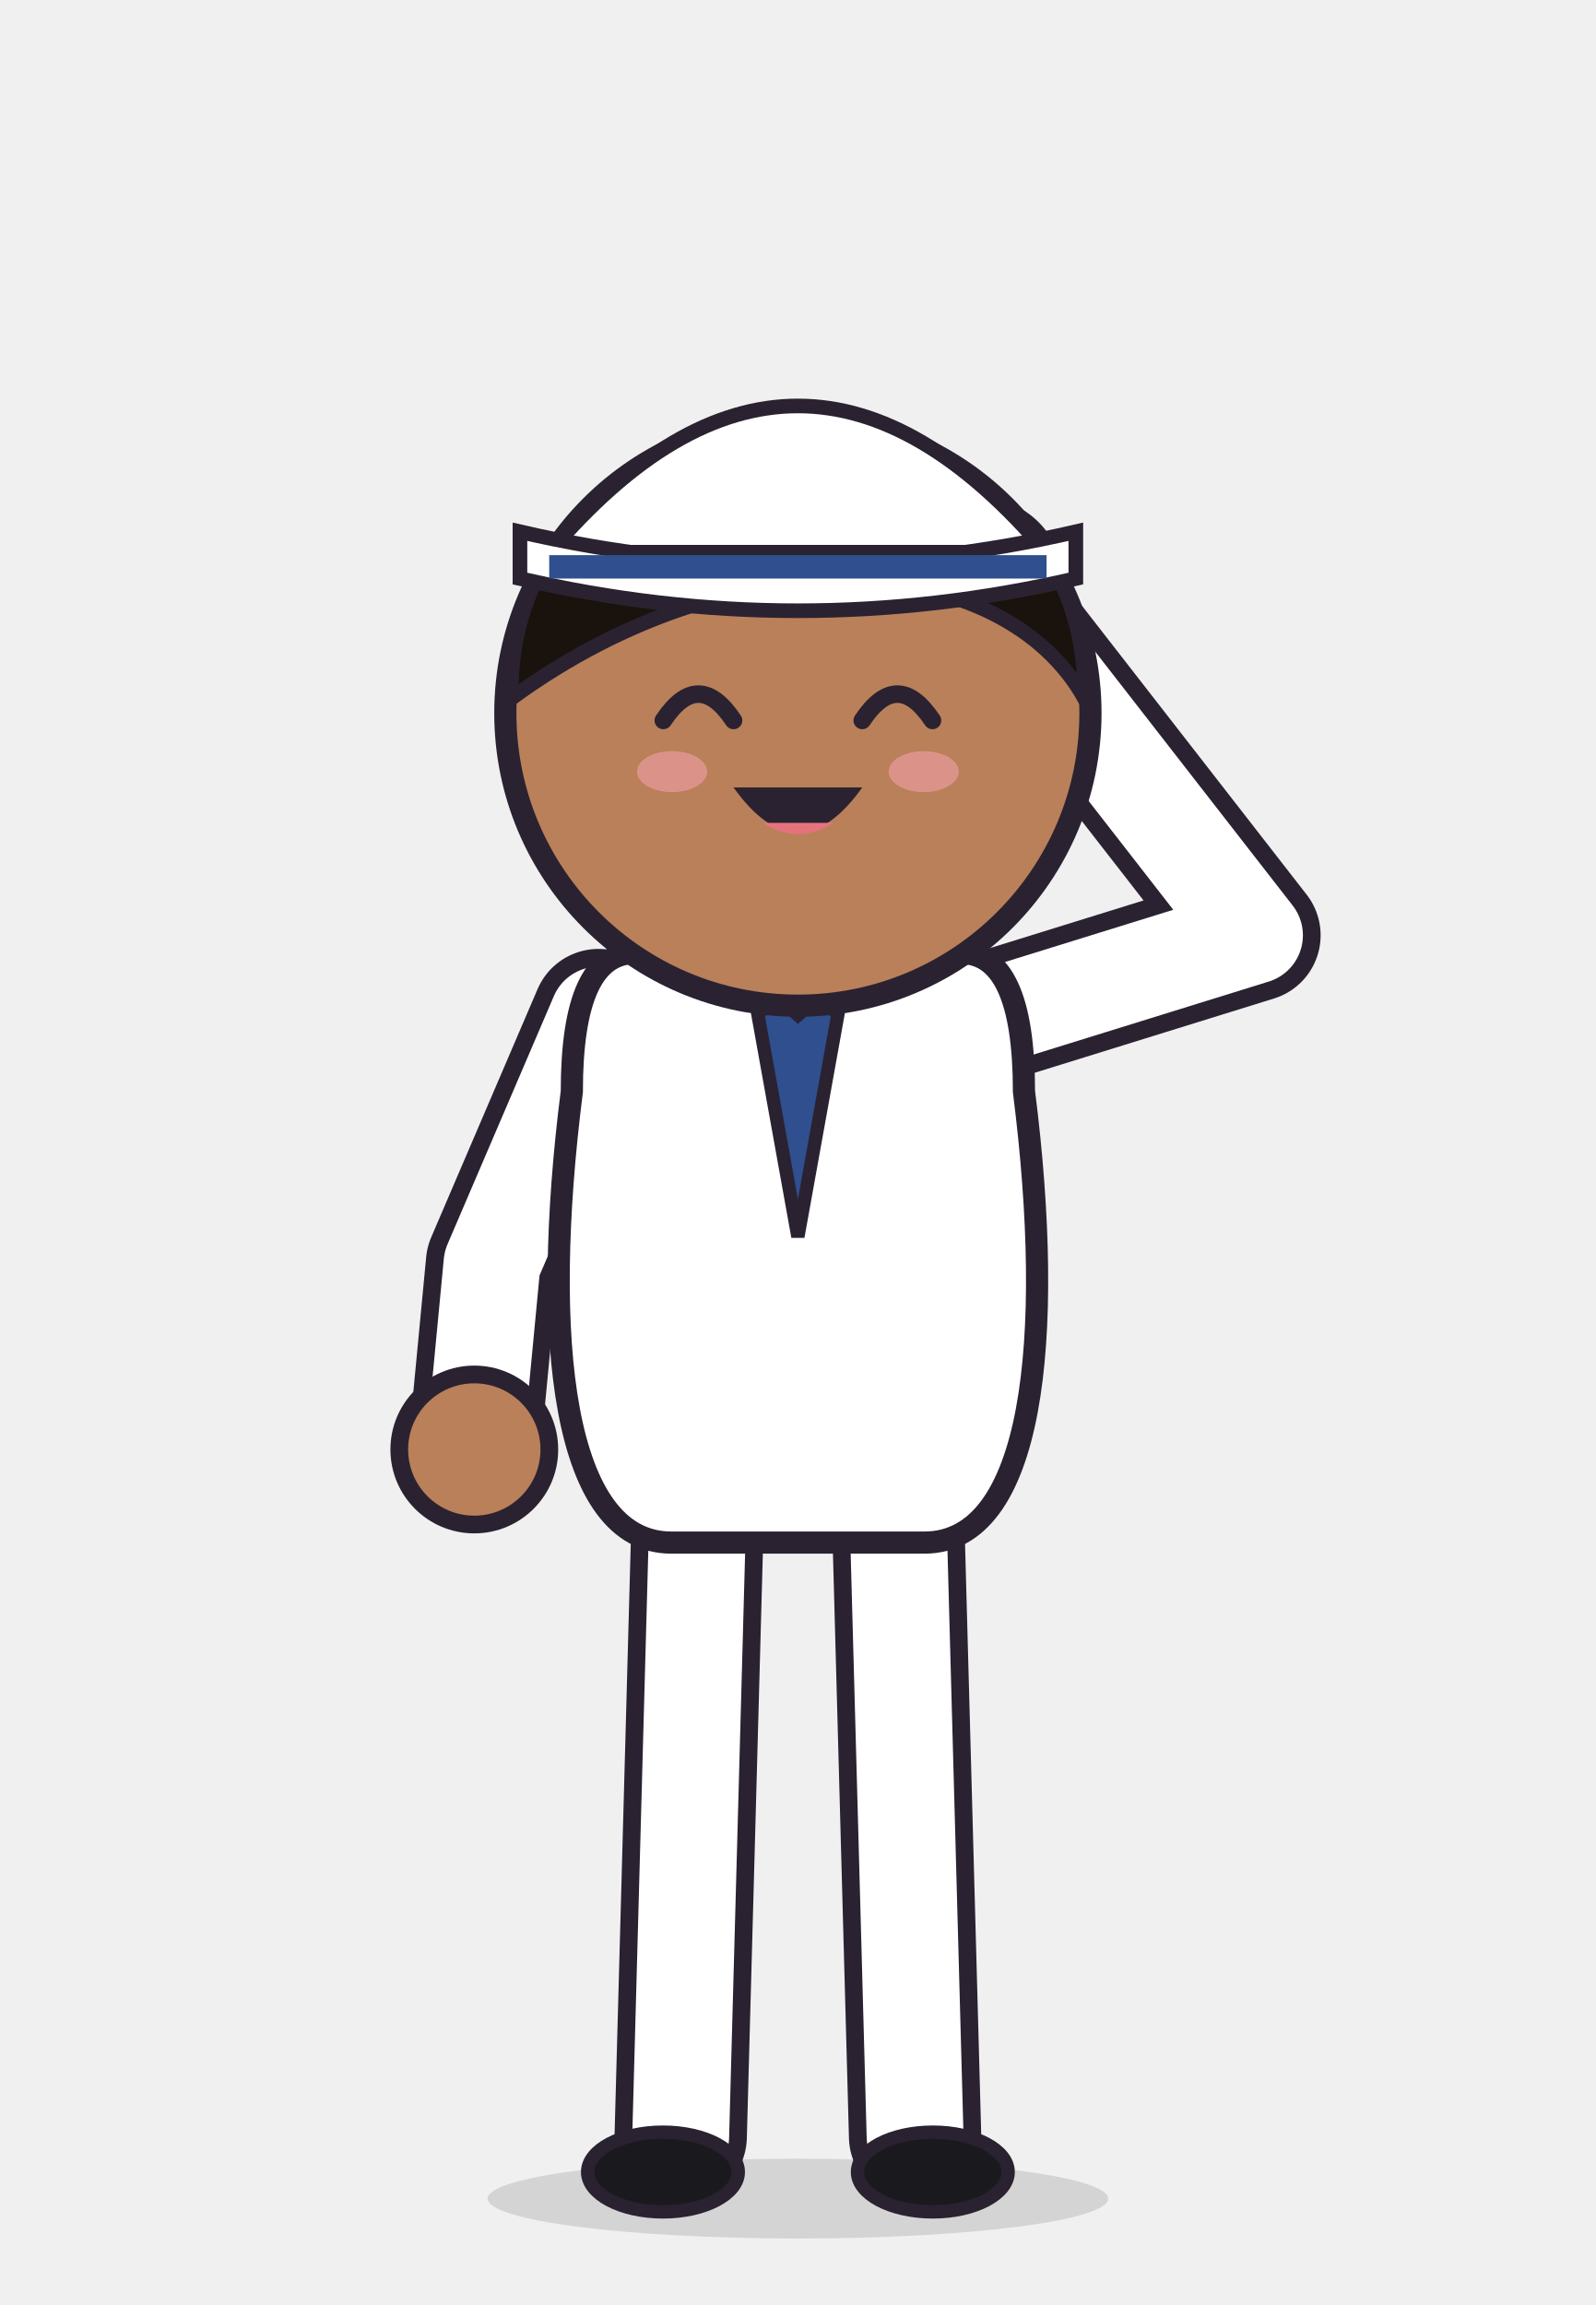
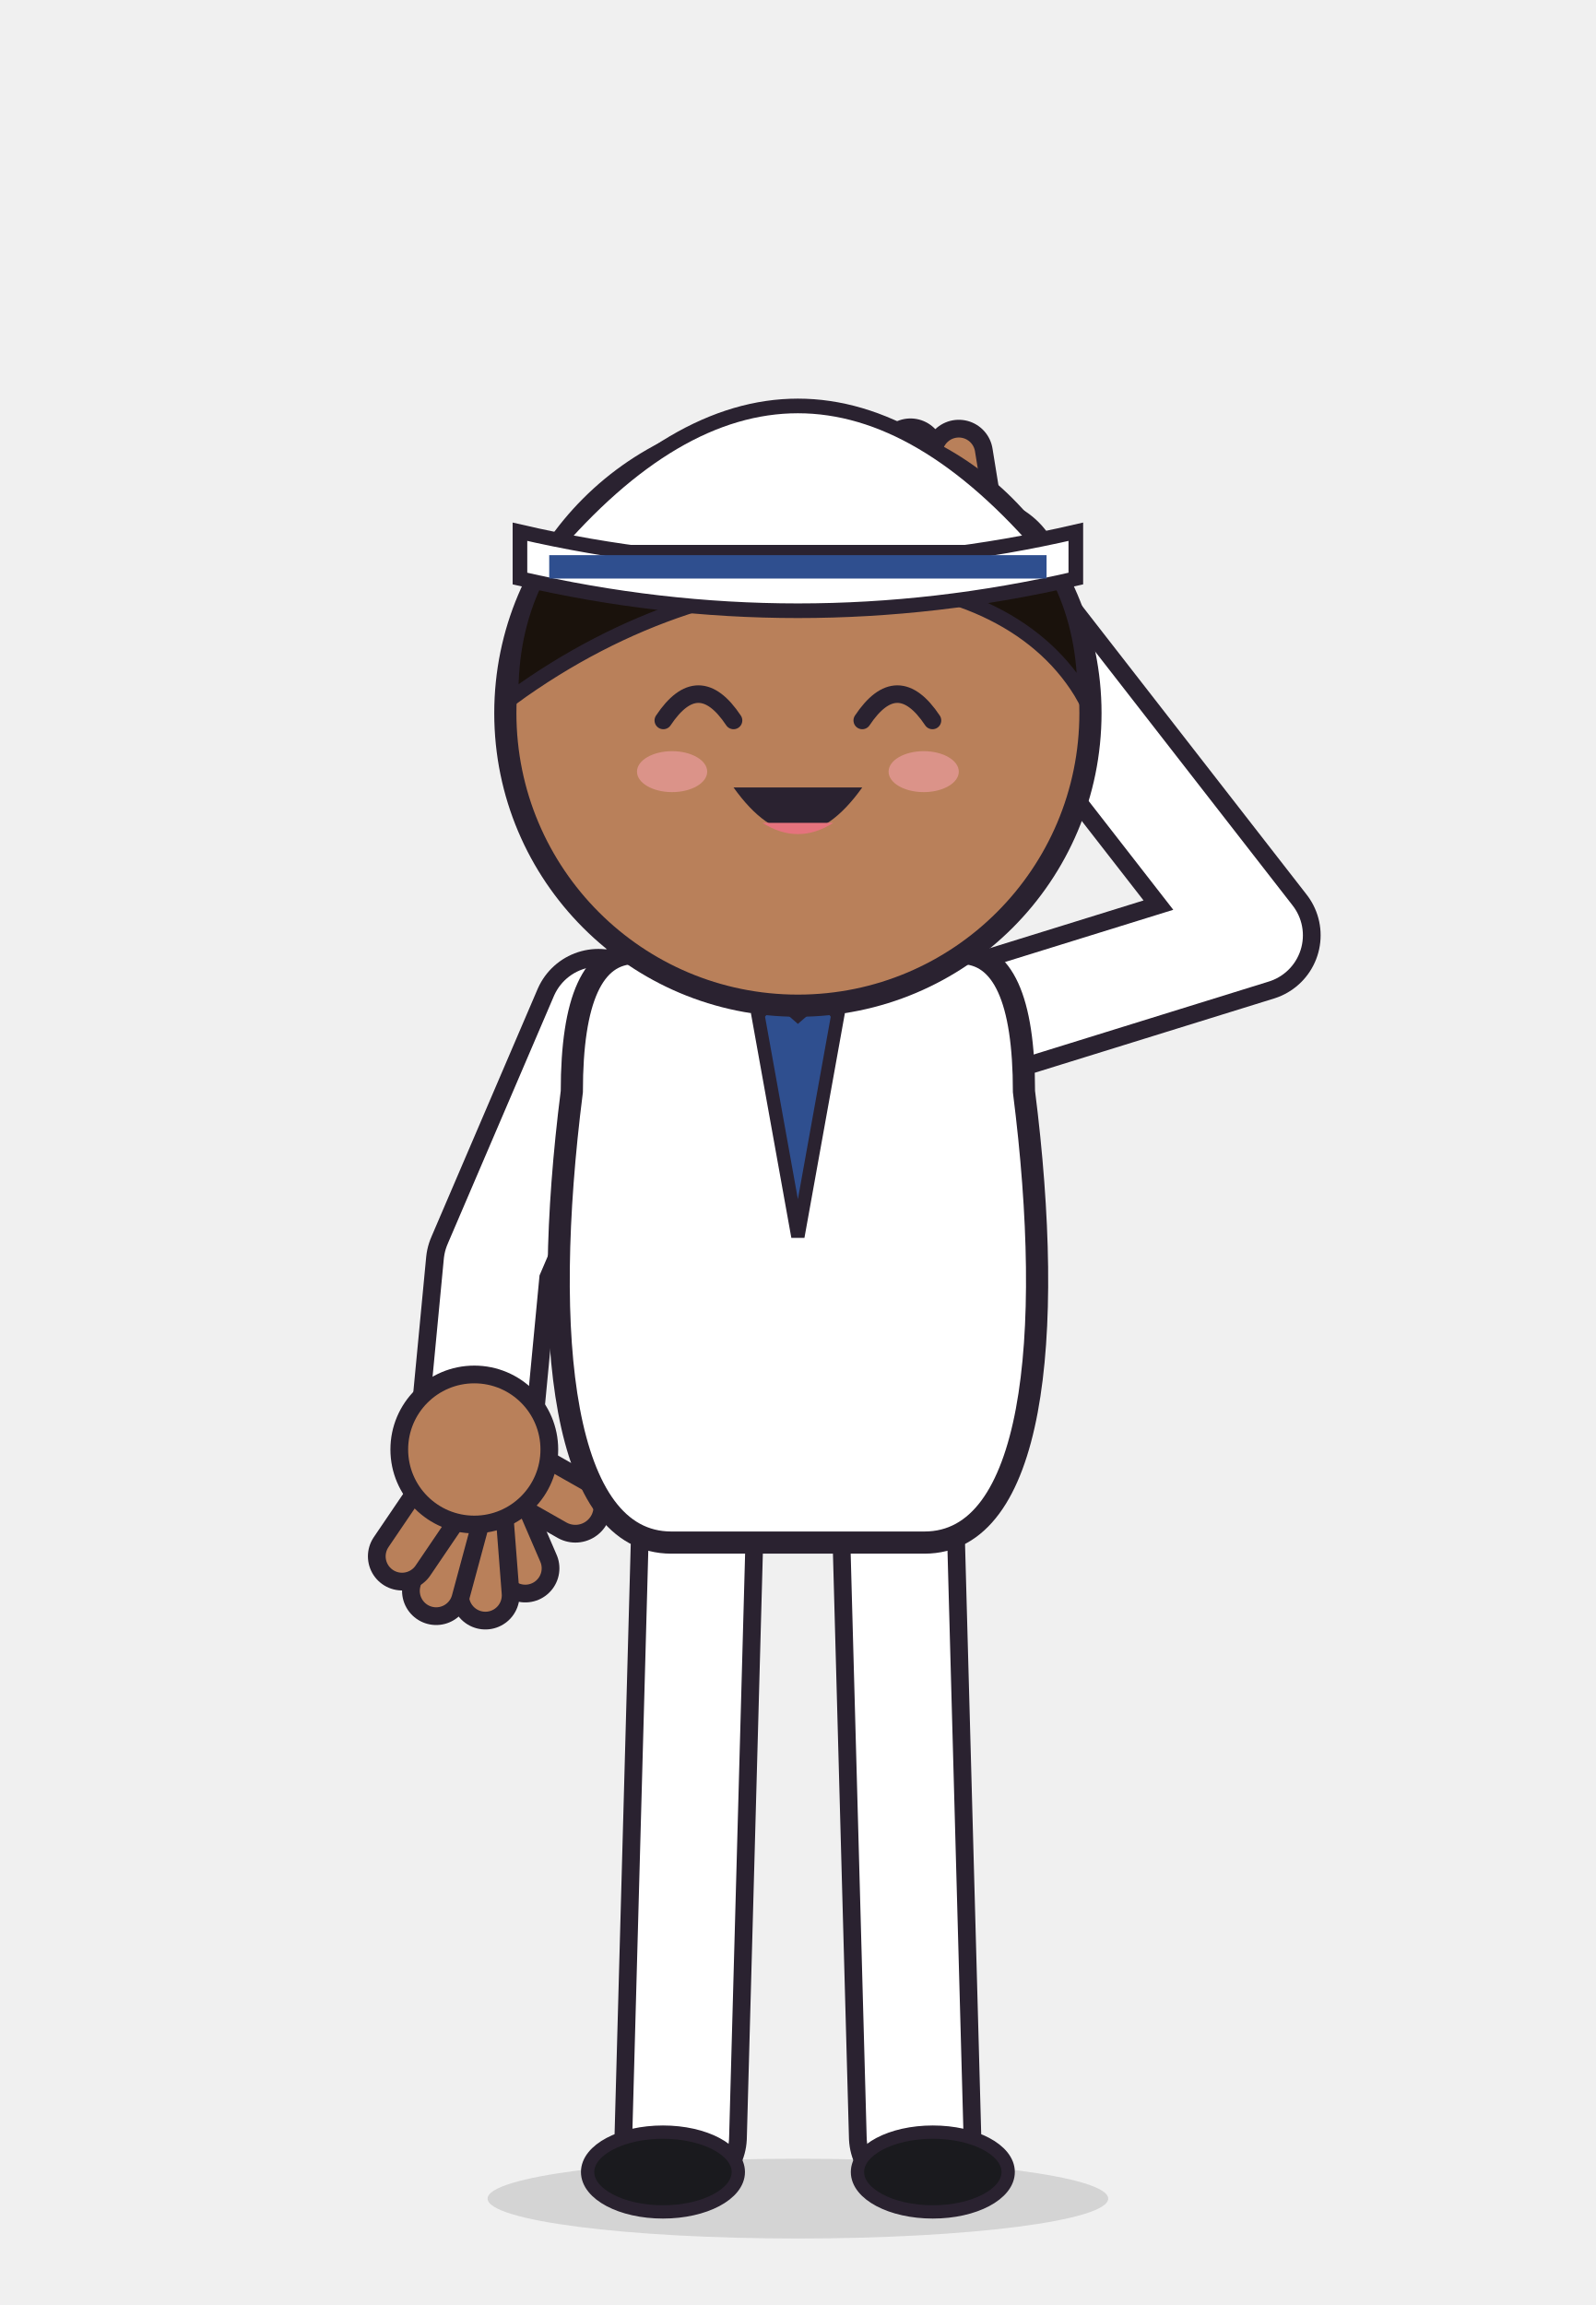
<svg xmlns="http://www.w3.org/2000/svg" viewBox="0 0 360 520" width="360" height="520">
  <ellipse cx="180" cy="496" rx="70" ry="9" fill="#000" opacity="0.12" />
  <path d="M157.56 336 L153.56 482 M202.44 336 L206.44 482" stroke="#2a2230" stroke-width="29.85" stroke-linecap="round" stroke-linejoin="round" fill="none" />
  <path d="M157.56 336 L153.56 482 M202.44 336 L206.44 482" stroke="#ffffff" stroke-width="21.85" stroke-linecap="round" stroke-linejoin="round" fill="none" />
  <ellipse cx="149.56" cy="490" rx="17" ry="9" fill="#1a1a1e" stroke="#2a2230" stroke-width="3" />
  <ellipse cx="210.44" cy="490" rx="17" ry="9" fill="#1a1a1e" stroke="#2a2230" stroke-width="3" />
  <path d="M135 229 L111 285 L107 327" stroke="#2a2230" stroke-width="29.85" stroke-linecap="round" stroke-linejoin="round" fill="none" />
  <path d="M135 229 L111 285 L107 327" stroke="#ffffff" stroke-width="21.85" stroke-linecap="round" stroke-linejoin="round" fill="none" />
  <path d="M225 229 L283 211 L220.92 131.18" stroke="#2a2230" stroke-width="29.85" stroke-linecap="round" stroke-linejoin="round" fill="none" />
  <path d="M225 229 L283 211 L220.92 131.18" stroke="#ffffff" stroke-width="21.85" stroke-linecap="round" stroke-linejoin="round" fill="none" />
+   <path d="M110.3 334.8 L118.5 353.8" stroke="#2a2230" stroke-width="15.4" stroke-linecap="round" />
+   <path d="M110.3 334.8 L118.5 353.8" stroke="#b9805a" stroke-width="7.4" stroke-linecap="round" />
+   <path d="M107.6 335.4 L109.5 359.9" stroke="#2a2230" stroke-width="15.4" stroke-linecap="round" />
+   <path d="M107.6 335.4 L109.5 359.9" stroke="#b9805a" stroke-width="7.4" stroke-linecap="round" />
+   <path d="M104.8 335.2 L98.4 358.9" stroke="#2a2230" stroke-width="15.4" stroke-linecap="round" />
+   <path d="M104.8 335.2 L98.4 358.9" stroke="#b9805a" stroke-width="7.4" stroke-linecap="round" />
+   <path d="M102.3 334.0 L90.7 351.1" stroke="#2a2230" stroke-width="15.4" stroke-linecap="round" />
+   <path d="M102.3 334.0 L90.7 351.1" stroke="#b9805a" stroke-width="7.4" stroke-linecap="round" />
+   <path d="M112.9 330.3 L129.8 339.9" stroke="#2a2230" stroke-width="16.2" stroke-linecap="round" />
+   <path d="M112.9 330.3 L129.8 339.9" stroke="#b9805a" stroke-width="8.2" stroke-linecap="round" />
  <circle cx="107" cy="327" r="16.925" fill="#b9805a" stroke="#2a2230" stroke-width="4" />
+   <path d="M213.2 127.8 L194.2 119.6" stroke="#2a2230" stroke-width="15.4" stroke-linecap="round" />
+   <path d="M213.2 127.8 L194.2 119.6" stroke="#b9805a" stroke-width="7.4" stroke-linecap="round" />
+   <path d="M214.7 125.5 L196.5 108.9" stroke="#2a2230" stroke-width="15.4" stroke-linecap="round" />
+   <path d="M214.7 125.5 L196.5 108.9" stroke="#b9805a" stroke-width="7.4" stroke-linecap="round" />
+   <path d="M216.9 123.7 L205.4 102.1" stroke="#2a2230" stroke-width="15.4" stroke-linecap="round" />
+   <path d="M216.9 123.7 L205.4 102.1" stroke="#b9805a" stroke-width="7.4" stroke-linecap="round" />
+   <path d="M219.6 122.8 L216.3 102.4" stroke="#2a2230" stroke-width="15.4" stroke-linecap="round" />
+   <path d="M219.6 122.8 L216.3 102.4" stroke="#b9805a" stroke-width="7.4" stroke-linecap="round" />
+   <path d="M214.3 132.8 L195.4 137.4" stroke="#2a2230" stroke-width="16.2" stroke-linecap="round" />
+   <path d="M214.3 132.8 L195.4 137.4" stroke="#b9805a" stroke-width="8.2" stroke-linecap="round" />
  <circle cx="220.92" cy="131.18" r="16.925" fill="#b9805a" stroke="#2a2230" stroke-width="4" />
  <clipPath id="t170">
    <path d="M143.28 215 Q129 215 129 246.25 C121.86 302.5 126.96 348 151.44 348 H208.56 C233.04 348 238.14 302.5 231 246.25 Q231 215 216.72 215 z" />
  </clipPath>
  <path d="M143.28 215 Q129 215 129 246.25 C121.86 302.5 126.96 348 151.44 348 H208.56 C233.04 348 238.14 302.5 231 246.25 Q231 215 216.72 215 z" fill="#ffffff" />
  <g clip-path="url(#t170)" />
  <path d="M143.28 215 Q129 215 129 246.25 C121.86 302.5 126.96 348 151.44 348 H208.56 C233.04 348 238.14 302.5 231 246.25 Q231 215 216.72 215 z" fill="none" stroke="#2a2230" stroke-width="5" />
  <path d="M180 217 l-9 12 l9 50 l9 -50 z" fill="#2f4f8f" stroke="#2a2230" stroke-width="3" />
  <path d="M164 215 l16 14 l16 -14" fill="#fff" stroke="#2a2230" stroke-width="3" />
  <circle cx="180" cy="160.88" r="66" fill="#b9805a" stroke="#2a2230" stroke-width="5" />
  <path d="M115.32 157.58 C114 78.38, 246 78.38, 244.68 157.58 C226.2 124.58, 166.8 119.96, 115.32 157.58 z" fill="#1a120c" stroke="#2a2230" stroke-width="3.3" />
  <path d="M123.9 124.58 Q180 58.58 236.1 124.58 z" fill="#ffffff" stroke="#2a2230" stroke-width="3.3" />
  <path d="M117.3 119.96 q62.7 14.52 125.4 0 v10.56 q-62.7 14.52 -125.4 0 z" fill="#ffffff" stroke="#2a2230" stroke-width="3.3" />
  <path d="M123.9 127.88 h112.2" stroke="#2f4f8f" stroke-width="5.28" />
  <path d="M149.64 162.53 q7.92 -11.88 15.84 0 M194.52 162.53 q7.92 -11.88 15.84 0" stroke="#2a2230" stroke-width="3.96" fill="none" stroke-linecap="round" />
  <path d="M165.48 177.644 q14.52 20.328 29.04 0 z" fill="#2a2230" />
  <path d="M172.014 185.63 q7.986 5.082 15.972 0" fill="#e5737d" />
  <ellipse cx="151.62" cy="174.08" rx="7.92" ry="4.62" fill="#f2a0a8" opacity="0.6" />
  <ellipse cx="208.38" cy="174.08" rx="7.92" ry="4.62" fill="#f2a0a8" opacity="0.6" />
</svg>
